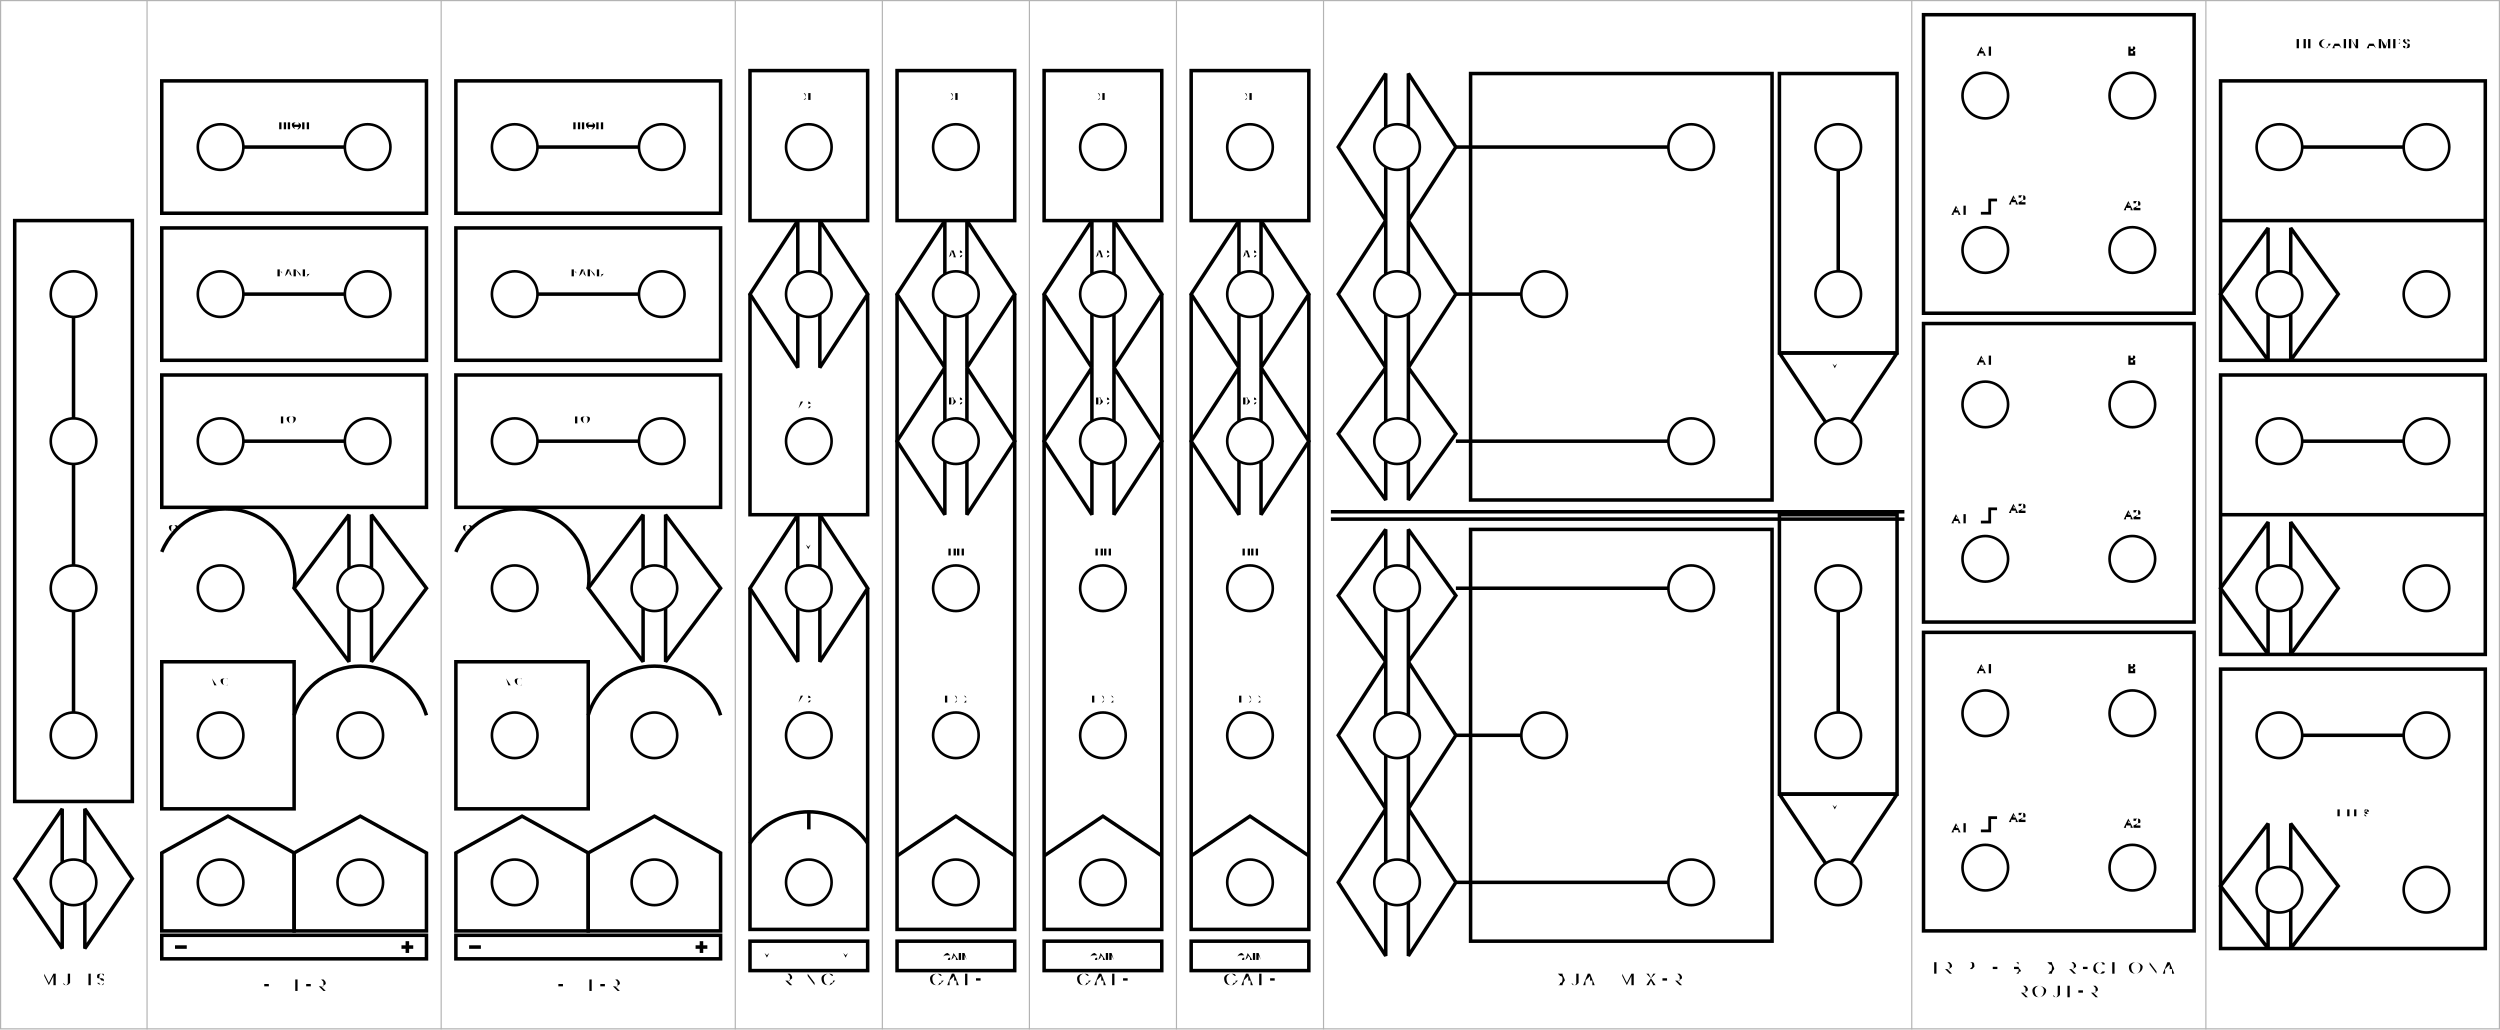
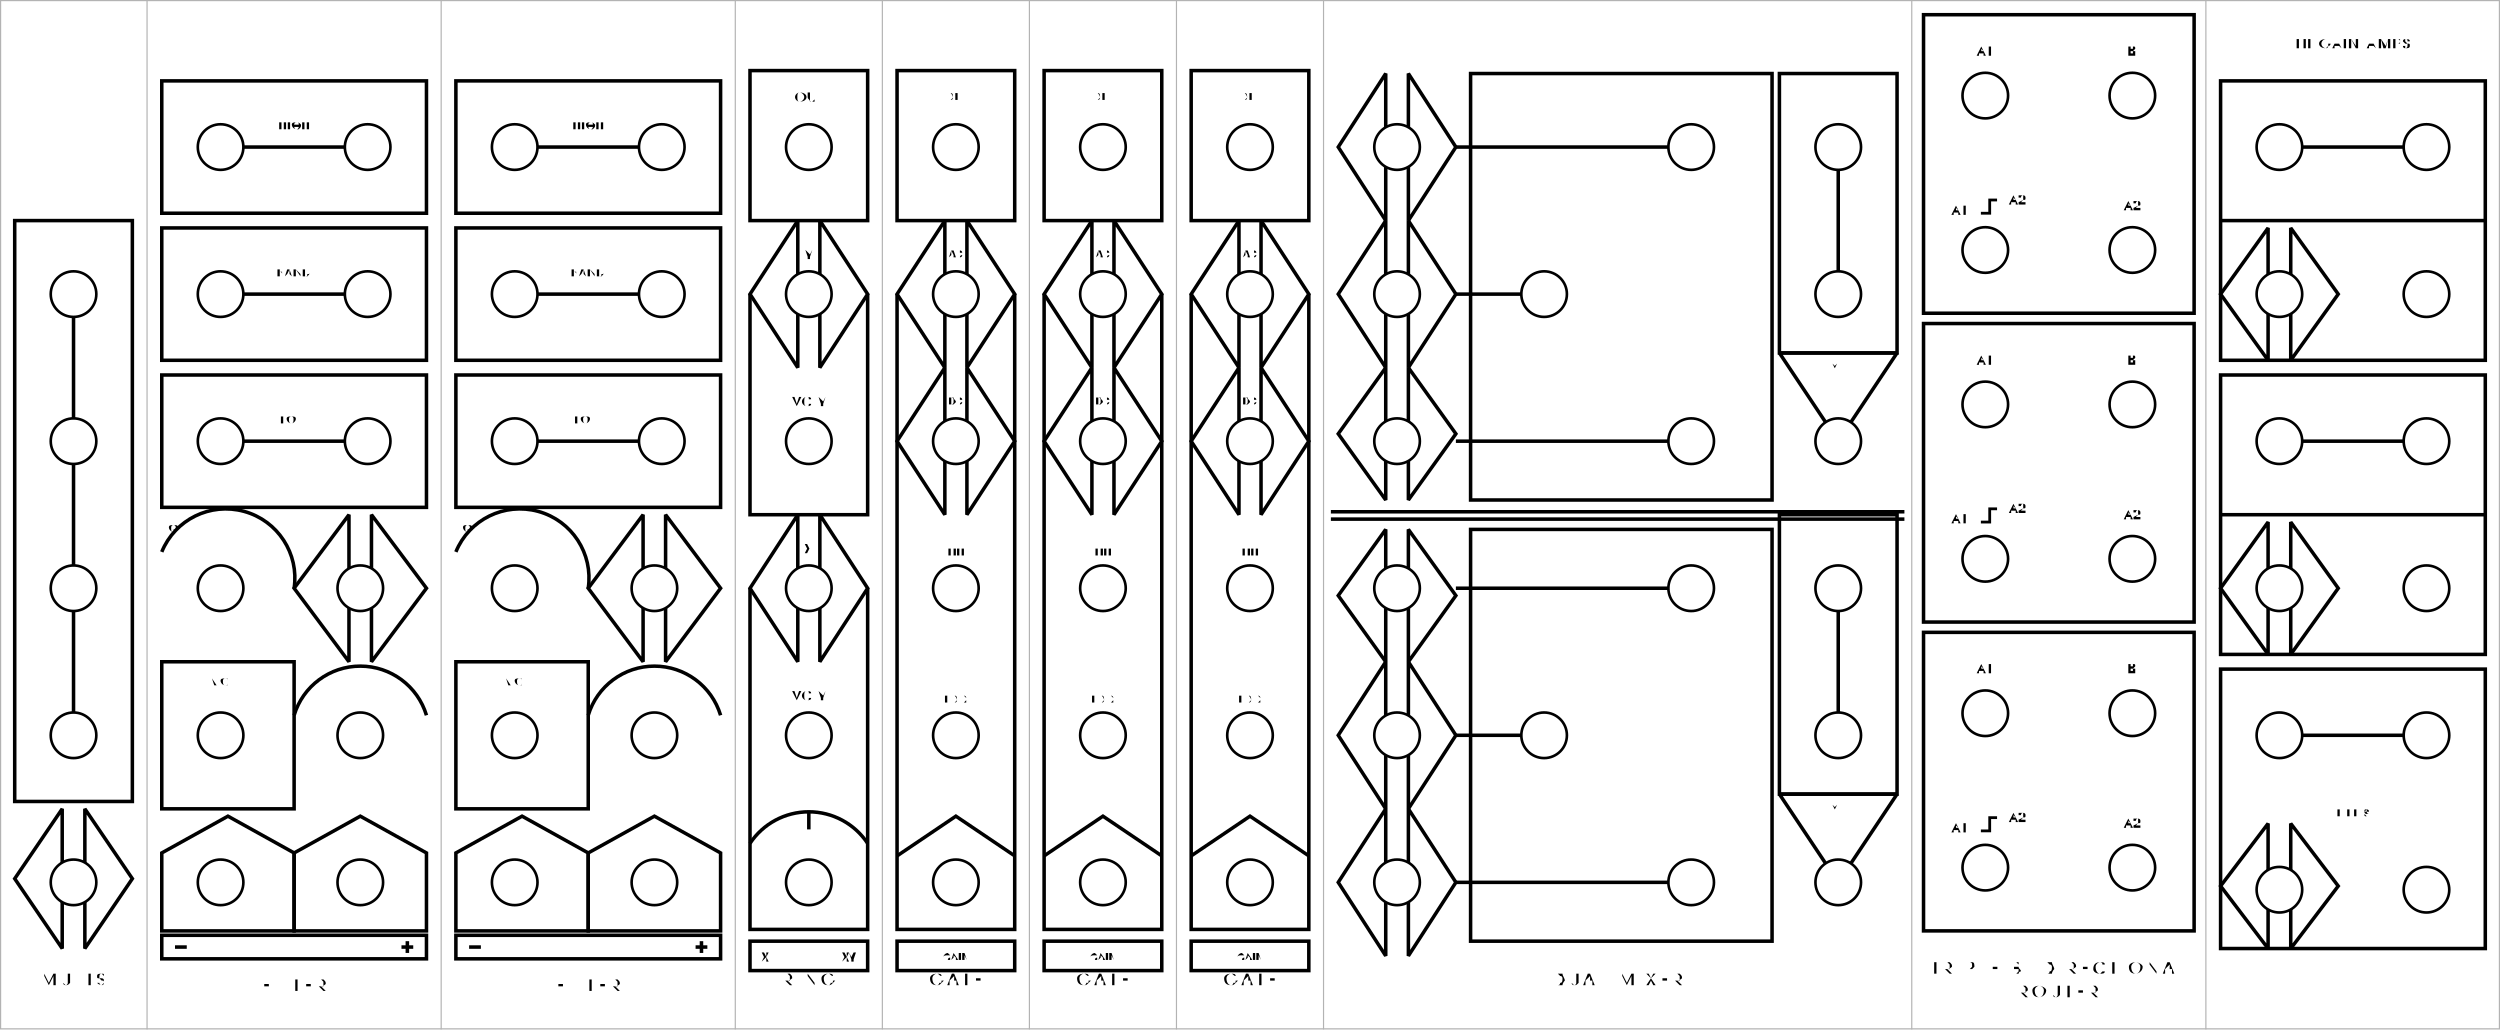
<svg xmlns="http://www.w3.org/2000/svg" width="17in" height="7in" viewBox="0 0 17 7">
  <rect x="0" y="0" width="17" height="7" fill="#ffffff" />
  <rect x="0.004" y="0.004" width="16.992" height="6.992" fill="none" stroke="#b3b3b3" stroke-width="0.008" />
  <g transform="translate(0,0)">
    <path d="M 0.1,1.5 L 0.9,1.5 L 0.9,5.45 L 0.1,5.45 Z" fill="none" stroke="#000000" stroke-width="0.024" stroke-linejoin="miter" stroke-miterlimit="1.5" stroke-linecap="butt" />
    <path d="M 0.5,2 L 0.5,5" fill="none" stroke="#000000" stroke-width="0.024" stroke-linejoin="miter" stroke-miterlimit="1.5" stroke-linecap="butt" />
    <path d="M 0.423,5.5 L 0.1,5.975 L 0.423,6.45 Z" fill="none" stroke="#000000" stroke-width="0.024" stroke-linejoin="miter" stroke-miterlimit="1.5" stroke-linecap="butt" />
    <path d="M 0.577,5.5 L 0.9,5.975 L 0.577,6.45 Z" fill="none" stroke="#000000" stroke-width="0.024" stroke-linejoin="miter" stroke-miterlimit="1.5" stroke-linecap="butt" />
    <circle cx="0.5" cy="2" r="0.155" fill="#ffffff" stroke="#000000" stroke-width="0.018" />
    <circle cx="0.5" cy="3" r="0.155" fill="#ffffff" stroke="#000000" stroke-width="0.018" />
    <circle cx="0.5" cy="4" r="0.155" fill="#ffffff" stroke="#000000" stroke-width="0.018" />
    <circle cx="0.5" cy="5" r="0.155" fill="#ffffff" stroke="#000000" stroke-width="0.018" />
    <circle cx="0.5" cy="6" r="0.155" fill="#ffffff" stroke="#000000" stroke-width="0.018" />
    <text x="0.5" y="6.7" font-family="Futura, 'Century Gothic', 'URW Gothic', 'Avant Garde', 'Liberation Sans', sans-serif" font-size="0.105" font-weight="normal" text-anchor="middle" fill="#000000" letter-spacing="0.03">MULTS</text>
  </g>
  <g transform="translate(1,0)">
    <path d="M 0.1,0.55 L 1.9,0.55 L 1.9,1.45 L 0.1,1.45 Z" fill="none" stroke="#000000" stroke-width="0.024" stroke-linejoin="miter" stroke-miterlimit="1.5" stroke-linecap="butt" />
    <text x="1" y="0.88" font-family="Futura, 'Century Gothic', 'URW Gothic', 'Avant Garde', 'Liberation Sans', sans-serif" font-size="0.07" font-weight="normal" text-anchor="middle" fill="#000000" letter-spacing="0.01">HIGH</text>
    <path d="M 0.5,1 L 1.5,1" fill="none" stroke="#000000" stroke-width="0.024" stroke-linejoin="miter" stroke-miterlimit="1.5" stroke-linecap="butt" />
    <path d="M 0.1,1.55 L 1.9,1.55 L 1.9,2.45 L 0.1,2.45 Z" fill="none" stroke="#000000" stroke-width="0.024" stroke-linejoin="miter" stroke-miterlimit="1.5" stroke-linecap="butt" />
    <text x="1" y="1.88" font-family="Futura, 'Century Gothic', 'URW Gothic', 'Avant Garde', 'Liberation Sans', sans-serif" font-size="0.07" font-weight="normal" text-anchor="middle" fill="#000000" letter-spacing="0.01">BAND</text>
    <path d="M 0.5,2 L 1.5,2" fill="none" stroke="#000000" stroke-width="0.024" stroke-linejoin="miter" stroke-miterlimit="1.5" stroke-linecap="butt" />
    <path d="M 0.1,2.55 L 1.9,2.55 L 1.9,3.45 L 0.1,3.45 Z" fill="none" stroke="#000000" stroke-width="0.024" stroke-linejoin="miter" stroke-miterlimit="1.5" stroke-linecap="butt" />
    <text x="1" y="2.88" font-family="Futura, 'Century Gothic', 'URW Gothic', 'Avant Garde', 'Liberation Sans', sans-serif" font-size="0.07" font-weight="normal" text-anchor="middle" fill="#000000" letter-spacing="0.01">LOW</text>
    <path d="M 0.5,3 L 1.5,3" fill="none" stroke="#000000" stroke-width="0.024" stroke-linejoin="miter" stroke-miterlimit="1.5" stroke-linecap="butt" />
    <path d="M 0.1,3.753 A 0.47,0.47 0 0 1 1,4" fill="none" stroke="#000000" stroke-width="0.024" stroke-linejoin="miter" stroke-miterlimit="1.5" stroke-linecap="butt" />
    <text x="0.18" y="3.62" font-family="Futura, 'Century Gothic', 'URW Gothic', 'Avant Garde', 'Liberation Sans', sans-serif" font-size="0.07" font-weight="normal" text-anchor="middle" fill="#000000" letter-spacing="0.01">Q</text>
    <path d="M 1.373,3.5 L 1,4 L 1.373,4.5 Z" fill="none" stroke="#000000" stroke-width="0.024" stroke-linejoin="miter" stroke-miterlimit="1.5" stroke-linecap="butt" />
    <path d="M 1.526,3.5 L 1.9,4 L 1.526,4.5 Z" fill="none" stroke="#000000" stroke-width="0.024" stroke-linejoin="miter" stroke-miterlimit="1.5" stroke-linecap="butt" />
    <path d="M 0.1,4.5 L 1,4.5 L 1,5.5 L 0.1,5.5 Z" fill="none" stroke="#000000" stroke-width="0.024" stroke-linejoin="miter" stroke-miterlimit="1.5" stroke-linecap="butt" />
    <text x="0.5" y="4.66" font-family="Futura, 'Century Gothic', 'URW Gothic', 'Avant Garde', 'Liberation Sans', sans-serif" font-size="0.07" font-weight="normal" text-anchor="middle" fill="#000000" letter-spacing="0.01">VC</text>
    <path d="M 1,4.864 A 0.47,0.47 0 0 1 1.9,4.864" fill="none" stroke="#000000" stroke-width="0.024" stroke-linejoin="miter" stroke-miterlimit="1.5" stroke-linecap="butt" />
    <path d="M 0.1,6.33 L 0.1,5.8 L 0.55,5.55 L 1,5.8 L 1,6.33 Z" fill="none" stroke="#000000" stroke-width="0.024" stroke-linejoin="miter" stroke-miterlimit="1.5" stroke-linecap="butt" />
    <path d="M 1,6.33 L 1,5.8 L 1.45,5.55 L 1.9,5.8 L 1.9,6.33 Z" fill="none" stroke="#000000" stroke-width="0.024" stroke-linejoin="miter" stroke-miterlimit="1.5" stroke-linecap="butt" />
    <path d="M 0.1,6.36 L 1.9,6.36 L 1.9,6.52 L 0.1,6.52 Z" fill="none" stroke="#000000" stroke-width="0.024" stroke-linejoin="miter" stroke-miterlimit="1.5" stroke-linecap="butt" />
    <path d="M 0.19,6.44 L 0.27,6.44" fill="none" stroke="#000000" stroke-width="0.024" stroke-linejoin="miter" stroke-miterlimit="1.5" stroke-linecap="butt" />
    <path d="M 1.73,6.44 L 1.81,6.44" fill="none" stroke="#000000" stroke-width="0.024" stroke-linejoin="miter" stroke-miterlimit="1.5" stroke-linecap="butt" />
    <path d="M 1.77,6.4 L 1.77,6.48" fill="none" stroke="#000000" stroke-width="0.024" stroke-linejoin="miter" stroke-miterlimit="1.5" stroke-linecap="butt" />
    <circle cx="0.5" cy="1" r="0.155" fill="#ffffff" stroke="#000000" stroke-width="0.018" />
    <circle cx="1.5" cy="1" r="0.155" fill="#ffffff" stroke="#000000" stroke-width="0.018" />
    <circle cx="0.5" cy="2" r="0.155" fill="#ffffff" stroke="#000000" stroke-width="0.018" />
    <circle cx="1.5" cy="2" r="0.155" fill="#ffffff" stroke="#000000" stroke-width="0.018" />
    <circle cx="0.5" cy="3" r="0.155" fill="#ffffff" stroke="#000000" stroke-width="0.018" />
    <circle cx="1.5" cy="3" r="0.155" fill="#ffffff" stroke="#000000" stroke-width="0.018" />
    <circle cx="0.5" cy="4" r="0.155" fill="#ffffff" stroke="#000000" stroke-width="0.018" />
    <circle cx="1.45" cy="4" r="0.155" fill="#ffffff" stroke="#000000" stroke-width="0.018" />
    <circle cx="0.5" cy="5" r="0.155" fill="#ffffff" stroke="#000000" stroke-width="0.018" />
    <circle cx="1.45" cy="5" r="0.155" fill="#ffffff" stroke="#000000" stroke-width="0.018" />
    <circle cx="0.5" cy="6" r="0.155" fill="#ffffff" stroke="#000000" stroke-width="0.018" />
    <circle cx="1.45" cy="6" r="0.155" fill="#ffffff" stroke="#000000" stroke-width="0.018" />
    <text x="1" y="6.74" font-family="Futura, 'Century Gothic', 'URW Gothic', 'Avant Garde', 'Liberation Sans', sans-serif" font-size="0.105" font-weight="normal" text-anchor="middle" fill="#000000" letter-spacing="0.03">FILTER</text>
  </g>
  <line x1="1" y1="0" x2="1" y2="7" stroke="#b3b3b3" stroke-width="0.008" />
  <g transform="translate(3,0)">
    <path d="M 0.1,0.55 L 1.9,0.55 L 1.9,1.45 L 0.1,1.45 Z" fill="none" stroke="#000000" stroke-width="0.024" stroke-linejoin="miter" stroke-miterlimit="1.5" stroke-linecap="butt" />
    <text x="1" y="0.88" font-family="Futura, 'Century Gothic', 'URW Gothic', 'Avant Garde', 'Liberation Sans', sans-serif" font-size="0.07" font-weight="normal" text-anchor="middle" fill="#000000" letter-spacing="0.01">HIGH</text>
    <path d="M 0.5,1 L 1.5,1" fill="none" stroke="#000000" stroke-width="0.024" stroke-linejoin="miter" stroke-miterlimit="1.5" stroke-linecap="butt" />
    <path d="M 0.1,1.55 L 1.9,1.55 L 1.9,2.45 L 0.1,2.45 Z" fill="none" stroke="#000000" stroke-width="0.024" stroke-linejoin="miter" stroke-miterlimit="1.5" stroke-linecap="butt" />
    <text x="1" y="1.88" font-family="Futura, 'Century Gothic', 'URW Gothic', 'Avant Garde', 'Liberation Sans', sans-serif" font-size="0.07" font-weight="normal" text-anchor="middle" fill="#000000" letter-spacing="0.01">BAND</text>
    <path d="M 0.5,2 L 1.5,2" fill="none" stroke="#000000" stroke-width="0.024" stroke-linejoin="miter" stroke-miterlimit="1.5" stroke-linecap="butt" />
    <path d="M 0.1,2.55 L 1.9,2.55 L 1.9,3.45 L 0.1,3.45 Z" fill="none" stroke="#000000" stroke-width="0.024" stroke-linejoin="miter" stroke-miterlimit="1.5" stroke-linecap="butt" />
    <text x="1" y="2.88" font-family="Futura, 'Century Gothic', 'URW Gothic', 'Avant Garde', 'Liberation Sans', sans-serif" font-size="0.07" font-weight="normal" text-anchor="middle" fill="#000000" letter-spacing="0.01">LOW</text>
    <path d="M 0.5,3 L 1.5,3" fill="none" stroke="#000000" stroke-width="0.024" stroke-linejoin="miter" stroke-miterlimit="1.5" stroke-linecap="butt" />
    <path d="M 0.1,3.753 A 0.47,0.47 0 0 1 1,4" fill="none" stroke="#000000" stroke-width="0.024" stroke-linejoin="miter" stroke-miterlimit="1.5" stroke-linecap="butt" />
    <text x="0.18" y="3.62" font-family="Futura, 'Century Gothic', 'URW Gothic', 'Avant Garde', 'Liberation Sans', sans-serif" font-size="0.07" font-weight="normal" text-anchor="middle" fill="#000000" letter-spacing="0.01">Q</text>
    <path d="M 1.373,3.5 L 1,4 L 1.373,4.5 Z" fill="none" stroke="#000000" stroke-width="0.024" stroke-linejoin="miter" stroke-miterlimit="1.5" stroke-linecap="butt" />
    <path d="M 1.526,3.5 L 1.9,4 L 1.526,4.5 Z" fill="none" stroke="#000000" stroke-width="0.024" stroke-linejoin="miter" stroke-miterlimit="1.5" stroke-linecap="butt" />
    <path d="M 0.1,4.5 L 1,4.5 L 1,5.5 L 0.1,5.5 Z" fill="none" stroke="#000000" stroke-width="0.024" stroke-linejoin="miter" stroke-miterlimit="1.5" stroke-linecap="butt" />
    <text x="0.5" y="4.66" font-family="Futura, 'Century Gothic', 'URW Gothic', 'Avant Garde', 'Liberation Sans', sans-serif" font-size="0.07" font-weight="normal" text-anchor="middle" fill="#000000" letter-spacing="0.01">VC</text>
    <path d="M 1,4.864 A 0.47,0.47 0 0 1 1.9,4.864" fill="none" stroke="#000000" stroke-width="0.024" stroke-linejoin="miter" stroke-miterlimit="1.5" stroke-linecap="butt" />
    <path d="M 0.1,6.33 L 0.1,5.8 L 0.55,5.55 L 1,5.8 L 1,6.33 Z" fill="none" stroke="#000000" stroke-width="0.024" stroke-linejoin="miter" stroke-miterlimit="1.5" stroke-linecap="butt" />
    <path d="M 1,6.33 L 1,5.8 L 1.45,5.55 L 1.9,5.8 L 1.9,6.33 Z" fill="none" stroke="#000000" stroke-width="0.024" stroke-linejoin="miter" stroke-miterlimit="1.5" stroke-linecap="butt" />
    <path d="M 0.1,6.36 L 1.9,6.36 L 1.9,6.52 L 0.1,6.52 Z" fill="none" stroke="#000000" stroke-width="0.024" stroke-linejoin="miter" stroke-miterlimit="1.5" stroke-linecap="butt" />
    <path d="M 0.19,6.44 L 0.27,6.44" fill="none" stroke="#000000" stroke-width="0.024" stroke-linejoin="miter" stroke-miterlimit="1.5" stroke-linecap="butt" />
    <path d="M 1.73,6.44 L 1.81,6.44" fill="none" stroke="#000000" stroke-width="0.024" stroke-linejoin="miter" stroke-miterlimit="1.5" stroke-linecap="butt" />
    <path d="M 1.77,6.4 L 1.77,6.48" fill="none" stroke="#000000" stroke-width="0.024" stroke-linejoin="miter" stroke-miterlimit="1.5" stroke-linecap="butt" />
    <circle cx="0.5" cy="1" r="0.155" fill="#ffffff" stroke="#000000" stroke-width="0.018" />
    <circle cx="1.5" cy="1" r="0.155" fill="#ffffff" stroke="#000000" stroke-width="0.018" />
    <circle cx="0.5" cy="2" r="0.155" fill="#ffffff" stroke="#000000" stroke-width="0.018" />
    <circle cx="1.5" cy="2" r="0.155" fill="#ffffff" stroke="#000000" stroke-width="0.018" />
    <circle cx="0.5" cy="3" r="0.155" fill="#ffffff" stroke="#000000" stroke-width="0.018" />
    <circle cx="1.5" cy="3" r="0.155" fill="#ffffff" stroke="#000000" stroke-width="0.018" />
    <circle cx="0.5" cy="4" r="0.155" fill="#ffffff" stroke="#000000" stroke-width="0.018" />
    <circle cx="1.45" cy="4" r="0.155" fill="#ffffff" stroke="#000000" stroke-width="0.018" />
    <circle cx="0.5" cy="5" r="0.155" fill="#ffffff" stroke="#000000" stroke-width="0.018" />
    <circle cx="1.45" cy="5" r="0.155" fill="#ffffff" stroke="#000000" stroke-width="0.018" />
    <circle cx="0.5" cy="6" r="0.155" fill="#ffffff" stroke="#000000" stroke-width="0.018" />
    <circle cx="1.45" cy="6" r="0.155" fill="#ffffff" stroke="#000000" stroke-width="0.018" />
    <text x="1" y="6.74" font-family="Futura, 'Century Gothic', 'URW Gothic', 'Avant Garde', 'Liberation Sans', sans-serif" font-size="0.105" font-weight="normal" text-anchor="middle" fill="#000000" letter-spacing="0.03">FILTER</text>
  </g>
  <line x1="3" y1="0" x2="3" y2="7" stroke="#b3b3b3" stroke-width="0.008" />
  <g transform="translate(5,0)">
    <path d="M 0.1,0.48 L 0.9,0.48 L 0.9,1.5 L 0.1,1.5 Z" fill="none" stroke="#000000" stroke-width="0.024" stroke-linejoin="miter" stroke-miterlimit="1.5" stroke-linecap="butt" />
-     <text x="0.5" y="0.68" font-family="Futura, 'Century Gothic', 'URW Gothic', 'Avant Garde', 'Liberation Sans', sans-serif" font-size="0.06" font-weight="normal" text-anchor="middle" fill="#000000" letter-spacing="0.01">OUT</text>
+     <text x="0.5" y="0.693" font-family="Futura, 'Century Gothic', 'URW Gothic', 'Avant Garde', 'Liberation Sans', sans-serif" font-size="0.085" font-weight="normal" text-anchor="middle" fill="#000000" letter-spacing="0.01">OUT</text>
    <path d="M 0.425,1.5 L 0.1,2 L 0.425,2.5 Z" fill="none" stroke="#000000" stroke-width="0.024" stroke-linejoin="miter" stroke-miterlimit="1.5" stroke-linecap="butt" />
    <path d="M 0.575,1.5 L 0.9,2 L 0.575,2.5 Z" fill="none" stroke="#000000" stroke-width="0.024" stroke-linejoin="miter" stroke-miterlimit="1.5" stroke-linecap="butt" />
-     <text x="0.5" y="1.75" font-family="Futura, 'Century Gothic', 'URW Gothic', 'Avant Garde', 'Liberation Sans', sans-serif" font-size="0.06" font-weight="normal" text-anchor="middle" fill="#000000">Y</text>
+     <text x="0.5" y="1.76" font-family="Futura, 'Century Gothic', 'URW Gothic', 'Avant Garde', 'Liberation Sans', sans-serif" font-size="0.085" font-weight="normal" text-anchor="middle" fill="#000000">Y</text>
    <path d="M 0.425,3.5 L 0.1,4 L 0.425,4.5 Z" fill="none" stroke="#000000" stroke-width="0.024" stroke-linejoin="miter" stroke-miterlimit="1.5" stroke-linecap="butt" />
    <path d="M 0.575,3.5 L 0.9,4 L 0.575,4.5 Z" fill="none" stroke="#000000" stroke-width="0.024" stroke-linejoin="miter" stroke-miterlimit="1.5" stroke-linecap="butt" />
-     <text x="0.5" y="3.75" font-family="Futura, 'Century Gothic', 'URW Gothic', 'Avant Garde', 'Liberation Sans', sans-serif" font-size="0.06" font-weight="normal" text-anchor="middle" fill="#000000">X</text>
+     <text x="0.5" y="3.76" font-family="Futura, 'Century Gothic', 'URW Gothic', 'Avant Garde', 'Liberation Sans', sans-serif" font-size="0.085" font-weight="normal" text-anchor="middle" fill="#000000">X</text>
    <path d="M 0.1,2 L 0.1,3.5 L 0.9,3.5 L 0.9,2" fill="none" stroke="#000000" stroke-width="0.024" stroke-linejoin="miter" stroke-miterlimit="1.5" stroke-linecap="butt" />
-     <text x="0.5" y="2.78" font-family="Futura, 'Century Gothic', 'URW Gothic', 'Avant Garde', 'Liberation Sans', sans-serif" font-size="0.06" font-weight="normal" text-anchor="middle" fill="#000000" letter-spacing="0.01">VC Y</text>
+     <text x="0.5" y="2.76" font-family="Futura, 'Century Gothic', 'URW Gothic', 'Avant Garde', 'Liberation Sans', sans-serif" font-size="0.085" font-weight="normal" text-anchor="middle" fill="#000000" letter-spacing="0.01">VC Y</text>
    <path d="M 0.1,4 L 0.1,6.32 L 0.9,6.32 L 0.9,4" fill="none" stroke="#000000" stroke-width="0.024" stroke-linejoin="miter" stroke-miterlimit="1.5" stroke-linecap="butt" />
-     <text x="0.5" y="4.78" font-family="Futura, 'Century Gothic', 'URW Gothic', 'Avant Garde', 'Liberation Sans', sans-serif" font-size="0.06" font-weight="normal" text-anchor="middle" fill="#000000" letter-spacing="0.01">VC Y</text>
+     <text x="0.5" y="4.76" font-family="Futura, 'Century Gothic', 'URW Gothic', 'Avant Garde', 'Liberation Sans', sans-serif" font-size="0.085" font-weight="normal" text-anchor="middle" fill="#000000" letter-spacing="0.01">VC Y</text>
    <path d="M 0.1,5.735 A 0.48,0.48 0 0 1 0.9,5.735" fill="none" stroke="#000000" stroke-width="0.024" stroke-linejoin="miter" stroke-miterlimit="1.5" stroke-linecap="butt" />
    <path d="M 0.5,5.52 L 0.5,5.64" fill="none" stroke="#000000" stroke-width="0.024" stroke-linejoin="miter" stroke-miterlimit="1.5" stroke-linecap="butt" />
    <path d="M 0.1,6.4 L 0.9,6.4 L 0.9,6.6 L 0.1,6.6 Z" fill="none" stroke="#000000" stroke-width="0.024" stroke-linejoin="miter" stroke-miterlimit="1.5" stroke-linecap="butt" />
-     <text x="0.2" y="6.53" font-family="Futura, 'Century Gothic', 'URW Gothic', 'Avant Garde', 'Liberation Sans', sans-serif" font-size="0.055" font-weight="normal" text-anchor="start" fill="#000000">X</text>
-     <text x="0.8" y="6.53" font-family="Futura, 'Century Gothic', 'URW Gothic', 'Avant Garde', 'Liberation Sans', sans-serif" font-size="0.055" font-weight="normal" text-anchor="end" fill="#000000">XY</text>
+     <text x="0.18" y="6.54" font-family="Futura, 'Century Gothic', 'URW Gothic', 'Avant Garde', 'Liberation Sans', sans-serif" font-size="0.075" font-weight="normal" text-anchor="start" fill="#000000">X</text>
+     <text x="0.82" y="6.54" font-family="Futura, 'Century Gothic', 'URW Gothic', 'Avant Garde', 'Liberation Sans', sans-serif" font-size="0.075" font-weight="normal" text-anchor="end" fill="#000000">XY</text>
    <circle cx="0.5" cy="1" r="0.155" fill="#ffffff" stroke="#000000" stroke-width="0.018" />
    <circle cx="0.5" cy="2" r="0.155" fill="#ffffff" stroke="#000000" stroke-width="0.018" />
    <circle cx="0.5" cy="4" r="0.155" fill="#ffffff" stroke="#000000" stroke-width="0.018" />
    <circle cx="0.5" cy="3" r="0.155" fill="#ffffff" stroke="#000000" stroke-width="0.018" />
    <circle cx="0.5" cy="5" r="0.155" fill="#ffffff" stroke="#000000" stroke-width="0.018" />
    <circle cx="0.5" cy="6" r="0.155" fill="#ffffff" stroke="#000000" stroke-width="0.018" />
    <text x="0.5" y="6.7" font-family="Futura, 'Century Gothic', 'URW Gothic', 'Avant Garde', 'Liberation Sans', sans-serif" font-size="0.105" font-weight="normal" text-anchor="middle" fill="#000000" letter-spacing="0.03">RING</text>
  </g>
  <line x1="5" y1="0" x2="5" y2="7" stroke="#b3b3b3" stroke-width="0.008" />
  <g transform="translate(6,0)">
    <path d="M 0.1,0.48 L 0.9,0.48 L 0.9,1.5 L 0.1,1.5 Z" fill="none" stroke="#000000" stroke-width="0.024" stroke-linejoin="miter" stroke-miterlimit="1.5" stroke-linecap="butt" />
    <text x="0.5" y="0.68" font-family="Futura, 'Century Gothic', 'URW Gothic', 'Avant Garde', 'Liberation Sans', sans-serif" font-size="0.06" font-weight="normal" text-anchor="middle" fill="#000000" letter-spacing="0.01">OUT</text>
    <path d="M 0.425,1.5 L 0.1,2 L 0.425,2.5 Z" fill="none" stroke="#000000" stroke-width="0.024" stroke-linejoin="miter" stroke-miterlimit="1.5" stroke-linecap="butt" />
    <path d="M 0.575,1.5 L 0.9,2 L 0.575,2.5 Z" fill="none" stroke="#000000" stroke-width="0.024" stroke-linejoin="miter" stroke-miterlimit="1.5" stroke-linecap="butt" />
    <text x="0.5" y="1.75" font-family="Futura, 'Century Gothic', 'URW Gothic', 'Avant Garde', 'Liberation Sans', sans-serif" font-size="0.06" font-weight="normal" text-anchor="middle" fill="#000000">AC</text>
    <path d="M 0.425,2.5 L 0.1,3 L 0.425,3.5 Z" fill="none" stroke="#000000" stroke-width="0.024" stroke-linejoin="miter" stroke-miterlimit="1.5" stroke-linecap="butt" />
    <path d="M 0.575,2.5 L 0.9,3 L 0.575,3.5 Z" fill="none" stroke="#000000" stroke-width="0.024" stroke-linejoin="miter" stroke-miterlimit="1.5" stroke-linecap="butt" />
    <text x="0.5" y="2.75" font-family="Futura, 'Century Gothic', 'URW Gothic', 'Avant Garde', 'Liberation Sans', sans-serif" font-size="0.06" font-weight="normal" text-anchor="middle" fill="#000000">DC</text>
    <path d="M 0.1,2 L 0.1,6.32 L 0.9,6.32 L 0.9,2" fill="none" stroke="#000000" stroke-width="0.024" stroke-linejoin="miter" stroke-miterlimit="1.5" stroke-linecap="butt" />
    <text x="0.5" y="3.78" font-family="Futura, 'Century Gothic', 'URW Gothic', 'Avant Garde', 'Liberation Sans', sans-serif" font-size="0.06" font-weight="normal" text-anchor="middle" fill="#000000" letter-spacing="0.01">LIN</text>
    <text x="0.5" y="4.78" font-family="Futura, 'Century Gothic', 'URW Gothic', 'Avant Garde', 'Liberation Sans', sans-serif" font-size="0.06" font-weight="normal" text-anchor="middle" fill="#000000" letter-spacing="0.01">LOG</text>
    <path d="M 0.1,5.82 L 0.5,5.55 L 0.9,5.82" fill="none" stroke="#000000" stroke-width="0.024" stroke-linejoin="miter" stroke-miterlimit="1.5" stroke-linecap="butt" />
    <path d="M 0.1,6.4 L 0.9,6.4 L 0.9,6.6 L 0.1,6.6 Z" fill="none" stroke="#000000" stroke-width="0.024" stroke-linejoin="miter" stroke-miterlimit="1.5" stroke-linecap="butt" />
    <text x="0.5" y="6.53" font-family="Futura, 'Century Gothic', 'URW Gothic', 'Avant Garde', 'Liberation Sans', sans-serif" font-size="0.055" font-weight="normal" text-anchor="middle" fill="#000000" letter-spacing="0.01">GAIN</text>
    <circle cx="0.5" cy="1" r="0.155" fill="#ffffff" stroke="#000000" stroke-width="0.018" />
    <circle cx="0.5" cy="2" r="0.155" fill="#ffffff" stroke="#000000" stroke-width="0.018" />
    <circle cx="0.5" cy="3" r="0.155" fill="#ffffff" stroke="#000000" stroke-width="0.018" />
    <circle cx="0.5" cy="4" r="0.155" fill="#ffffff" stroke="#000000" stroke-width="0.018" />
    <circle cx="0.5" cy="5" r="0.155" fill="#ffffff" stroke="#000000" stroke-width="0.018" />
    <circle cx="0.5" cy="6" r="0.155" fill="#ffffff" stroke="#000000" stroke-width="0.018" />
    <text x="0.5" y="6.7" font-family="Futura, 'Century Gothic', 'URW Gothic', 'Avant Garde', 'Liberation Sans', sans-serif" font-size="0.105" font-weight="normal" text-anchor="middle" fill="#000000" letter-spacing="0.03">GATE</text>
  </g>
  <line x1="6" y1="0" x2="6" y2="7" stroke="#b3b3b3" stroke-width="0.008" />
  <g transform="translate(7,0)">
    <path d="M 0.1,0.48 L 0.9,0.48 L 0.9,1.5 L 0.1,1.5 Z" fill="none" stroke="#000000" stroke-width="0.024" stroke-linejoin="miter" stroke-miterlimit="1.5" stroke-linecap="butt" />
    <text x="0.5" y="0.68" font-family="Futura, 'Century Gothic', 'URW Gothic', 'Avant Garde', 'Liberation Sans', sans-serif" font-size="0.06" font-weight="normal" text-anchor="middle" fill="#000000" letter-spacing="0.01">OUT</text>
    <path d="M 0.425,1.5 L 0.1,2 L 0.425,2.5 Z" fill="none" stroke="#000000" stroke-width="0.024" stroke-linejoin="miter" stroke-miterlimit="1.5" stroke-linecap="butt" />
    <path d="M 0.575,1.5 L 0.9,2 L 0.575,2.5 Z" fill="none" stroke="#000000" stroke-width="0.024" stroke-linejoin="miter" stroke-miterlimit="1.5" stroke-linecap="butt" />
    <text x="0.5" y="1.75" font-family="Futura, 'Century Gothic', 'URW Gothic', 'Avant Garde', 'Liberation Sans', sans-serif" font-size="0.06" font-weight="normal" text-anchor="middle" fill="#000000">AC</text>
    <path d="M 0.425,2.5 L 0.1,3 L 0.425,3.5 Z" fill="none" stroke="#000000" stroke-width="0.024" stroke-linejoin="miter" stroke-miterlimit="1.5" stroke-linecap="butt" />
    <path d="M 0.575,2.5 L 0.9,3 L 0.575,3.5 Z" fill="none" stroke="#000000" stroke-width="0.024" stroke-linejoin="miter" stroke-miterlimit="1.5" stroke-linecap="butt" />
    <text x="0.5" y="2.75" font-family="Futura, 'Century Gothic', 'URW Gothic', 'Avant Garde', 'Liberation Sans', sans-serif" font-size="0.06" font-weight="normal" text-anchor="middle" fill="#000000">DC</text>
    <path d="M 0.1,2 L 0.1,6.32 L 0.9,6.32 L 0.9,2" fill="none" stroke="#000000" stroke-width="0.024" stroke-linejoin="miter" stroke-miterlimit="1.5" stroke-linecap="butt" />
    <text x="0.5" y="3.78" font-family="Futura, 'Century Gothic', 'URW Gothic', 'Avant Garde', 'Liberation Sans', sans-serif" font-size="0.06" font-weight="normal" text-anchor="middle" fill="#000000" letter-spacing="0.01">LIN</text>
    <text x="0.5" y="4.78" font-family="Futura, 'Century Gothic', 'URW Gothic', 'Avant Garde', 'Liberation Sans', sans-serif" font-size="0.06" font-weight="normal" text-anchor="middle" fill="#000000" letter-spacing="0.01">LOG</text>
    <path d="M 0.1,5.82 L 0.5,5.55 L 0.9,5.82" fill="none" stroke="#000000" stroke-width="0.024" stroke-linejoin="miter" stroke-miterlimit="1.5" stroke-linecap="butt" />
    <path d="M 0.1,6.4 L 0.9,6.4 L 0.9,6.6 L 0.1,6.6 Z" fill="none" stroke="#000000" stroke-width="0.024" stroke-linejoin="miter" stroke-miterlimit="1.5" stroke-linecap="butt" />
    <text x="0.5" y="6.53" font-family="Futura, 'Century Gothic', 'URW Gothic', 'Avant Garde', 'Liberation Sans', sans-serif" font-size="0.055" font-weight="normal" text-anchor="middle" fill="#000000" letter-spacing="0.01">GAIN</text>
    <circle cx="0.5" cy="1" r="0.155" fill="#ffffff" stroke="#000000" stroke-width="0.018" />
    <circle cx="0.5" cy="2" r="0.155" fill="#ffffff" stroke="#000000" stroke-width="0.018" />
    <circle cx="0.5" cy="3" r="0.155" fill="#ffffff" stroke="#000000" stroke-width="0.018" />
    <circle cx="0.5" cy="4" r="0.155" fill="#ffffff" stroke="#000000" stroke-width="0.018" />
    <circle cx="0.5" cy="5" r="0.155" fill="#ffffff" stroke="#000000" stroke-width="0.018" />
    <circle cx="0.5" cy="6" r="0.155" fill="#ffffff" stroke="#000000" stroke-width="0.018" />
    <text x="0.5" y="6.7" font-family="Futura, 'Century Gothic', 'URW Gothic', 'Avant Garde', 'Liberation Sans', sans-serif" font-size="0.105" font-weight="normal" text-anchor="middle" fill="#000000" letter-spacing="0.03">GATE</text>
  </g>
  <line x1="7" y1="0" x2="7" y2="7" stroke="#b3b3b3" stroke-width="0.008" />
  <g transform="translate(8,0)">
    <path d="M 0.1,0.48 L 0.9,0.48 L 0.9,1.5 L 0.1,1.5 Z" fill="none" stroke="#000000" stroke-width="0.024" stroke-linejoin="miter" stroke-miterlimit="1.5" stroke-linecap="butt" />
    <text x="0.5" y="0.68" font-family="Futura, 'Century Gothic', 'URW Gothic', 'Avant Garde', 'Liberation Sans', sans-serif" font-size="0.06" font-weight="normal" text-anchor="middle" fill="#000000" letter-spacing="0.01">OUT</text>
    <path d="M 0.425,1.5 L 0.1,2 L 0.425,2.5 Z" fill="none" stroke="#000000" stroke-width="0.024" stroke-linejoin="miter" stroke-miterlimit="1.5" stroke-linecap="butt" />
    <path d="M 0.575,1.5 L 0.9,2 L 0.575,2.5 Z" fill="none" stroke="#000000" stroke-width="0.024" stroke-linejoin="miter" stroke-miterlimit="1.5" stroke-linecap="butt" />
    <text x="0.5" y="1.75" font-family="Futura, 'Century Gothic', 'URW Gothic', 'Avant Garde', 'Liberation Sans', sans-serif" font-size="0.06" font-weight="normal" text-anchor="middle" fill="#000000">AC</text>
    <path d="M 0.425,2.5 L 0.1,3 L 0.425,3.5 Z" fill="none" stroke="#000000" stroke-width="0.024" stroke-linejoin="miter" stroke-miterlimit="1.5" stroke-linecap="butt" />
    <path d="M 0.575,2.5 L 0.9,3 L 0.575,3.5 Z" fill="none" stroke="#000000" stroke-width="0.024" stroke-linejoin="miter" stroke-miterlimit="1.5" stroke-linecap="butt" />
    <text x="0.5" y="2.75" font-family="Futura, 'Century Gothic', 'URW Gothic', 'Avant Garde', 'Liberation Sans', sans-serif" font-size="0.06" font-weight="normal" text-anchor="middle" fill="#000000">DC</text>
    <path d="M 0.1,2 L 0.1,6.32 L 0.9,6.32 L 0.9,2" fill="none" stroke="#000000" stroke-width="0.024" stroke-linejoin="miter" stroke-miterlimit="1.5" stroke-linecap="butt" />
    <text x="0.5" y="3.78" font-family="Futura, 'Century Gothic', 'URW Gothic', 'Avant Garde', 'Liberation Sans', sans-serif" font-size="0.06" font-weight="normal" text-anchor="middle" fill="#000000" letter-spacing="0.01">LIN</text>
    <text x="0.5" y="4.78" font-family="Futura, 'Century Gothic', 'URW Gothic', 'Avant Garde', 'Liberation Sans', sans-serif" font-size="0.06" font-weight="normal" text-anchor="middle" fill="#000000" letter-spacing="0.01">LOG</text>
    <path d="M 0.1,5.82 L 0.5,5.55 L 0.9,5.82" fill="none" stroke="#000000" stroke-width="0.024" stroke-linejoin="miter" stroke-miterlimit="1.5" stroke-linecap="butt" />
    <path d="M 0.1,6.4 L 0.9,6.4 L 0.9,6.6 L 0.1,6.6 Z" fill="none" stroke="#000000" stroke-width="0.024" stroke-linejoin="miter" stroke-miterlimit="1.5" stroke-linecap="butt" />
    <text x="0.5" y="6.53" font-family="Futura, 'Century Gothic', 'URW Gothic', 'Avant Garde', 'Liberation Sans', sans-serif" font-size="0.055" font-weight="normal" text-anchor="middle" fill="#000000" letter-spacing="0.01">GAIN</text>
    <circle cx="0.5" cy="1" r="0.155" fill="#ffffff" stroke="#000000" stroke-width="0.018" />
    <circle cx="0.5" cy="2" r="0.155" fill="#ffffff" stroke="#000000" stroke-width="0.018" />
    <circle cx="0.5" cy="3" r="0.155" fill="#ffffff" stroke="#000000" stroke-width="0.018" />
    <circle cx="0.5" cy="4" r="0.155" fill="#ffffff" stroke="#000000" stroke-width="0.018" />
    <circle cx="0.5" cy="5" r="0.155" fill="#ffffff" stroke="#000000" stroke-width="0.018" />
    <circle cx="0.5" cy="6" r="0.155" fill="#ffffff" stroke="#000000" stroke-width="0.018" />
    <text x="0.5" y="6.7" font-family="Futura, 'Century Gothic', 'URW Gothic', 'Avant Garde', 'Liberation Sans', sans-serif" font-size="0.105" font-weight="normal" text-anchor="middle" fill="#000000" letter-spacing="0.03">GATE</text>
  </g>
  <line x1="8" y1="0" x2="8" y2="7" stroke="#b3b3b3" stroke-width="0.008" />
  <g transform="translate(9,0)">
    <path d="M 0.423,0.5 L 0.1,1 L 0.423,1.5 Z" fill="none" stroke="#000000" stroke-width="0.024" stroke-linejoin="miter" stroke-miterlimit="1.5" stroke-linecap="butt" />
    <path d="M 0.577,0.5 L 0.9,1 L 0.577,1.5 Z" fill="none" stroke="#000000" stroke-width="0.024" stroke-linejoin="miter" stroke-miterlimit="1.5" stroke-linecap="butt" />
    <path d="M 0.9,1 L 2.5,1" fill="none" stroke="#000000" stroke-width="0.024" stroke-linejoin="miter" stroke-miterlimit="1.5" stroke-linecap="butt" />
    <path d="M 0.423,1.5 L 0.1,2 L 0.423,2.5 Z" fill="none" stroke="#000000" stroke-width="0.024" stroke-linejoin="miter" stroke-miterlimit="1.5" stroke-linecap="butt" />
    <path d="M 0.577,1.5 L 0.9,2 L 0.577,2.5 Z" fill="none" stroke="#000000" stroke-width="0.024" stroke-linejoin="miter" stroke-miterlimit="1.5" stroke-linecap="butt" />
    <path d="M 0.9,2 L 1.5,2" fill="none" stroke="#000000" stroke-width="0.024" stroke-linejoin="miter" stroke-miterlimit="1.5" stroke-linecap="butt" />
    <path d="M 0.423,2.5 L 0.1,2.95 L 0.423,3.4 Z" fill="none" stroke="#000000" stroke-width="0.024" stroke-linejoin="miter" stroke-miterlimit="1.5" stroke-linecap="butt" />
    <path d="M 0.577,2.5 L 0.9,2.95 L 0.577,3.4 Z" fill="none" stroke="#000000" stroke-width="0.024" stroke-linejoin="miter" stroke-miterlimit="1.5" stroke-linecap="butt" />
    <path d="M 0.9,3 L 2.5,3" fill="none" stroke="#000000" stroke-width="0.024" stroke-linejoin="miter" stroke-miterlimit="1.5" stroke-linecap="butt" />
    <path d="M 3.1,0.5 L 3.9,0.5 L 3.9,2.4 L 3.1,2.4 Z" fill="none" stroke="#000000" stroke-width="0.024" stroke-linejoin="miter" stroke-miterlimit="1.5" stroke-linecap="butt" />
    <path d="M 3.5,1 L 3.5,2" fill="none" stroke="#000000" stroke-width="0.024" stroke-linejoin="miter" stroke-miterlimit="1.5" stroke-linecap="butt" />
    <path d="M 3.1,2.4 L 3.5,3 L 3.9,2.4 Z" fill="none" stroke="#000000" stroke-width="0.024" stroke-linejoin="miter" stroke-miterlimit="1.5" stroke-linecap="butt" />
    <text x="3.5" y="2.52" font-family="Futura, 'Century Gothic', 'URW Gothic', 'Avant Garde', 'Liberation Sans', sans-serif" font-size="0.06" font-weight="normal" text-anchor="middle" fill="#000000" letter-spacing="0.01">X1</text>
    <path d="M 1,0.5 L 3.05,0.5 L 3.05,3.4 L 1,3.4 Z" fill="none" stroke="#000000" stroke-width="0.024" stroke-linejoin="miter" stroke-miterlimit="1.5" stroke-linecap="butt" />
    <path d="M 0.423,3.6 L 0.1,4.05 L 0.423,4.5 Z" fill="none" stroke="#000000" stroke-width="0.024" stroke-linejoin="miter" stroke-miterlimit="1.5" stroke-linecap="butt" />
    <path d="M 0.577,3.6 L 0.9,4.05 L 0.577,4.5 Z" fill="none" stroke="#000000" stroke-width="0.024" stroke-linejoin="miter" stroke-miterlimit="1.5" stroke-linecap="butt" />
    <path d="M 0.9,4 L 2.5,4" fill="none" stroke="#000000" stroke-width="0.024" stroke-linejoin="miter" stroke-miterlimit="1.5" stroke-linecap="butt" />
    <path d="M 0.423,4.5 L 0.1,5 L 0.423,5.5 Z" fill="none" stroke="#000000" stroke-width="0.024" stroke-linejoin="miter" stroke-miterlimit="1.5" stroke-linecap="butt" />
    <path d="M 0.577,4.5 L 0.9,5 L 0.577,5.5 Z" fill="none" stroke="#000000" stroke-width="0.024" stroke-linejoin="miter" stroke-miterlimit="1.5" stroke-linecap="butt" />
    <path d="M 0.9,5 L 1.5,5" fill="none" stroke="#000000" stroke-width="0.024" stroke-linejoin="miter" stroke-miterlimit="1.5" stroke-linecap="butt" />
    <path d="M 0.423,5.5 L 0.1,6 L 0.423,6.5 Z" fill="none" stroke="#000000" stroke-width="0.024" stroke-linejoin="miter" stroke-miterlimit="1.5" stroke-linecap="butt" />
    <path d="M 0.577,5.5 L 0.9,6 L 0.577,6.5 Z" fill="none" stroke="#000000" stroke-width="0.024" stroke-linejoin="miter" stroke-miterlimit="1.5" stroke-linecap="butt" />
    <path d="M 0.9,6 L 2.5,6" fill="none" stroke="#000000" stroke-width="0.024" stroke-linejoin="miter" stroke-miterlimit="1.5" stroke-linecap="butt" />
    <path d="M 3.1,3.5 L 3.9,3.5 L 3.9,5.4 L 3.1,5.4 Z" fill="none" stroke="#000000" stroke-width="0.024" stroke-linejoin="miter" stroke-miterlimit="1.5" stroke-linecap="butt" />
    <path d="M 3.5,4 L 3.5,5" fill="none" stroke="#000000" stroke-width="0.024" stroke-linejoin="miter" stroke-miterlimit="1.5" stroke-linecap="butt" />
    <path d="M 3.1,5.4 L 3.5,6 L 3.9,5.4 Z" fill="none" stroke="#000000" stroke-width="0.024" stroke-linejoin="miter" stroke-miterlimit="1.5" stroke-linecap="butt" />
    <text x="3.5" y="5.52" font-family="Futura, 'Century Gothic', 'URW Gothic', 'Avant Garde', 'Liberation Sans', sans-serif" font-size="0.06" font-weight="normal" text-anchor="middle" fill="#000000" letter-spacing="0.01">X1</text>
    <path d="M 1,3.6 L 3.05,3.6 L 3.05,6.4 L 1,6.4 Z" fill="none" stroke="#000000" stroke-width="0.024" stroke-linejoin="miter" stroke-miterlimit="1.5" stroke-linecap="butt" />
    <path d="M 0.05,3.48 L 3.95,3.48" fill="none" stroke="#000000" stroke-width="0.024" stroke-linejoin="miter" stroke-miterlimit="1.5" stroke-linecap="butt" />
    <path d="M 0.05,3.53 L 3.95,3.53" fill="none" stroke="#000000" stroke-width="0.024" stroke-linejoin="miter" stroke-miterlimit="1.5" stroke-linecap="butt" />
    <circle cx="0.5" cy="1" r="0.155" fill="#ffffff" stroke="#000000" stroke-width="0.018" />
    <circle cx="2.5" cy="1" r="0.155" fill="#ffffff" stroke="#000000" stroke-width="0.018" />
    <circle cx="0.5" cy="2" r="0.155" fill="#ffffff" stroke="#000000" stroke-width="0.018" />
    <circle cx="1.5" cy="2" r="0.155" fill="#ffffff" stroke="#000000" stroke-width="0.018" />
    <circle cx="0.5" cy="3" r="0.155" fill="#ffffff" stroke="#000000" stroke-width="0.018" />
    <circle cx="2.5" cy="3" r="0.155" fill="#ffffff" stroke="#000000" stroke-width="0.018" />
    <circle cx="3.5" cy="1" r="0.155" fill="#ffffff" stroke="#000000" stroke-width="0.018" />
    <circle cx="3.5" cy="2" r="0.155" fill="#ffffff" stroke="#000000" stroke-width="0.018" />
    <circle cx="3.5" cy="3" r="0.155" fill="#ffffff" stroke="#000000" stroke-width="0.018" />
    <circle cx="0.5" cy="4" r="0.155" fill="#ffffff" stroke="#000000" stroke-width="0.018" />
    <circle cx="2.5" cy="4" r="0.155" fill="#ffffff" stroke="#000000" stroke-width="0.018" />
    <circle cx="0.5" cy="5" r="0.155" fill="#ffffff" stroke="#000000" stroke-width="0.018" />
    <circle cx="1.5" cy="5" r="0.155" fill="#ffffff" stroke="#000000" stroke-width="0.018" />
    <circle cx="0.5" cy="6" r="0.155" fill="#ffffff" stroke="#000000" stroke-width="0.018" />
    <circle cx="2.5" cy="6" r="0.155" fill="#ffffff" stroke="#000000" stroke-width="0.018" />
    <circle cx="3.5" cy="4" r="0.155" fill="#ffffff" stroke="#000000" stroke-width="0.018" />
    <circle cx="3.5" cy="5" r="0.155" fill="#ffffff" stroke="#000000" stroke-width="0.018" />
    <circle cx="3.5" cy="6" r="0.155" fill="#ffffff" stroke="#000000" stroke-width="0.018" />
    <text x="2" y="6.7" font-family="Futura, 'Century Gothic', 'URW Gothic', 'Avant Garde', 'Liberation Sans', sans-serif" font-size="0.105" font-weight="normal" text-anchor="middle" fill="#000000" letter-spacing="0.03">DUAL MIXER</text>
  </g>
  <line x1="9" y1="0" x2="9" y2="7" stroke="#b3b3b3" stroke-width="0.008" />
  <g transform="translate(13,0)">
    <path d="M 0.08,0.1 L 1.92,0.1 L 1.92,2.13 L 0.08,2.13 Z" fill="none" stroke="#000000" stroke-width="0.024" stroke-linejoin="miter" stroke-miterlimit="1.5" stroke-linecap="butt" />
    <text x="0.5" y="0.38" font-family="Futura, 'Century Gothic', 'URW Gothic', 'Avant Garde', 'Liberation Sans', sans-serif" font-size="0.09" font-weight="bold" text-anchor="middle" fill="#000000">A1</text>
    <text x="1.5" y="0.38" font-family="Futura, 'Century Gothic', 'URW Gothic', 'Avant Garde', 'Liberation Sans', sans-serif" font-size="0.09" font-weight="bold" text-anchor="middle" fill="#000000">B</text>
    <text x="0.33" y="1.46" font-family="Futura, 'Century Gothic', 'URW Gothic', 'Avant Garde', 'Liberation Sans', sans-serif" font-size="0.09" font-weight="bold" text-anchor="middle" fill="#000000">A1</text>
    <path d="M 0.47,1.45 L 0.53,1.45 L 0.53,1.36 L 0.58,1.36" fill="none" stroke="#000000" stroke-width="0.019" stroke-linejoin="miter" stroke-miterlimit="1.5" stroke-linecap="butt" />
    <text x="0.72" y="1.39" font-family="Futura, 'Century Gothic', 'URW Gothic', 'Avant Garde', 'Liberation Sans', sans-serif" font-size="0.09" font-weight="bold" text-anchor="middle" fill="#000000">A2</text>
    <text x="1.5" y="1.43" font-family="Futura, 'Century Gothic', 'URW Gothic', 'Avant Garde', 'Liberation Sans', sans-serif" font-size="0.09" font-weight="bold" text-anchor="middle" fill="#000000">A2</text>
    <path d="M 0.08,2.2 L 1.92,2.2 L 1.92,4.23 L 0.08,4.23 Z" fill="none" stroke="#000000" stroke-width="0.024" stroke-linejoin="miter" stroke-miterlimit="1.5" stroke-linecap="butt" />
    <text x="0.5" y="2.48" font-family="Futura, 'Century Gothic', 'URW Gothic', 'Avant Garde', 'Liberation Sans', sans-serif" font-size="0.09" font-weight="bold" text-anchor="middle" fill="#000000">A1</text>
    <text x="1.5" y="2.48" font-family="Futura, 'Century Gothic', 'URW Gothic', 'Avant Garde', 'Liberation Sans', sans-serif" font-size="0.09" font-weight="bold" text-anchor="middle" fill="#000000">B</text>
    <text x="0.33" y="3.56" font-family="Futura, 'Century Gothic', 'URW Gothic', 'Avant Garde', 'Liberation Sans', sans-serif" font-size="0.09" font-weight="bold" text-anchor="middle" fill="#000000">A1</text>
    <path d="M 0.47,3.55 L 0.53,3.55 L 0.53,3.46 L 0.58,3.46" fill="none" stroke="#000000" stroke-width="0.019" stroke-linejoin="miter" stroke-miterlimit="1.5" stroke-linecap="butt" />
    <text x="0.72" y="3.49" font-family="Futura, 'Century Gothic', 'URW Gothic', 'Avant Garde', 'Liberation Sans', sans-serif" font-size="0.09" font-weight="bold" text-anchor="middle" fill="#000000">A2</text>
    <text x="1.5" y="3.53" font-family="Futura, 'Century Gothic', 'URW Gothic', 'Avant Garde', 'Liberation Sans', sans-serif" font-size="0.09" font-weight="bold" text-anchor="middle" fill="#000000">A2</text>
    <path d="M 0.08,4.3 L 1.92,4.3 L 1.92,6.33 L 0.08,6.33 Z" fill="none" stroke="#000000" stroke-width="0.024" stroke-linejoin="miter" stroke-miterlimit="1.5" stroke-linecap="butt" />
    <text x="0.5" y="4.58" font-family="Futura, 'Century Gothic', 'URW Gothic', 'Avant Garde', 'Liberation Sans', sans-serif" font-size="0.09" font-weight="bold" text-anchor="middle" fill="#000000">A1</text>
    <text x="1.5" y="4.58" font-family="Futura, 'Century Gothic', 'URW Gothic', 'Avant Garde', 'Liberation Sans', sans-serif" font-size="0.09" font-weight="bold" text-anchor="middle" fill="#000000">B</text>
    <text x="0.33" y="5.66" font-family="Futura, 'Century Gothic', 'URW Gothic', 'Avant Garde', 'Liberation Sans', sans-serif" font-size="0.09" font-weight="bold" text-anchor="middle" fill="#000000">A1</text>
    <path d="M 0.47,5.65 L 0.53,5.65 L 0.53,5.56 L 0.58,5.56" fill="none" stroke="#000000" stroke-width="0.019" stroke-linejoin="miter" stroke-miterlimit="1.5" stroke-linecap="butt" />
    <text x="0.72" y="5.59" font-family="Futura, 'Century Gothic', 'URW Gothic', 'Avant Garde', 'Liberation Sans', sans-serif" font-size="0.09" font-weight="bold" text-anchor="middle" fill="#000000">A2</text>
    <text x="1.5" y="5.63" font-family="Futura, 'Century Gothic', 'URW Gothic', 'Avant Garde', 'Liberation Sans', sans-serif" font-size="0.09" font-weight="bold" text-anchor="middle" fill="#000000">A2</text>
    <text x="1" y="6.62" font-family="Futura, 'Century Gothic', 'URW Gothic', 'Avant Garde', 'Liberation Sans', sans-serif" font-size="0.105" font-weight="normal" text-anchor="middle" fill="#000000" letter-spacing="0.03">TRIPLE BI-DIRECTIONAL</text>
    <circle cx="0.5" cy="0.65" r="0.155" fill="#ffffff" stroke="#000000" stroke-width="0.018" />
    <circle cx="1.5" cy="0.65" r="0.155" fill="#ffffff" stroke="#000000" stroke-width="0.018" />
    <circle cx="0.5" cy="1.7" r="0.155" fill="#ffffff" stroke="#000000" stroke-width="0.018" />
    <circle cx="1.5" cy="1.7" r="0.155" fill="#ffffff" stroke="#000000" stroke-width="0.018" />
    <circle cx="0.5" cy="2.75" r="0.155" fill="#ffffff" stroke="#000000" stroke-width="0.018" />
    <circle cx="1.5" cy="2.75" r="0.155" fill="#ffffff" stroke="#000000" stroke-width="0.018" />
    <circle cx="0.5" cy="3.8" r="0.155" fill="#ffffff" stroke="#000000" stroke-width="0.018" />
    <circle cx="1.5" cy="3.8" r="0.155" fill="#ffffff" stroke="#000000" stroke-width="0.018" />
    <circle cx="0.5" cy="4.85" r="0.155" fill="#ffffff" stroke="#000000" stroke-width="0.018" />
    <circle cx="1.5" cy="4.85" r="0.155" fill="#ffffff" stroke="#000000" stroke-width="0.018" />
    <circle cx="0.5" cy="5.9" r="0.155" fill="#ffffff" stroke="#000000" stroke-width="0.018" />
    <circle cx="1.5" cy="5.9" r="0.155" fill="#ffffff" stroke="#000000" stroke-width="0.018" />
    <text x="1" y="6.78" font-family="Futura, 'Century Gothic', 'URW Gothic', 'Avant Garde', 'Liberation Sans', sans-serif" font-size="0.105" font-weight="normal" text-anchor="middle" fill="#000000" letter-spacing="0.03">ROUTER</text>
  </g>
  <line x1="13" y1="0" x2="13" y2="7" stroke="#b3b3b3" stroke-width="0.008" />
  <g transform="translate(15,0)">
    <path d="M 0.1,0.55 L 1.9,0.55 L 1.9,2.45 L 0.1,2.45 Z" fill="none" stroke="#000000" stroke-width="0.024" stroke-linejoin="miter" stroke-miterlimit="1.5" stroke-linecap="butt" />
    <path d="M 0.1,1.5 L 1.9,1.5" fill="none" stroke="#000000" stroke-width="0.024" stroke-linejoin="miter" stroke-miterlimit="1.5" stroke-linecap="butt" />
    <path d="M 0.5,1 L 1.5,1" fill="none" stroke="#000000" stroke-width="0.024" stroke-linejoin="miter" stroke-miterlimit="1.5" stroke-linecap="butt" />
    <path d="M 0.423,1.55 L 0.1,2 L 0.423,2.45 Z" fill="none" stroke="#000000" stroke-width="0.024" stroke-linejoin="miter" stroke-miterlimit="1.5" stroke-linecap="butt" />
    <path d="M 0.577,1.55 L 0.9,2 L 0.577,2.45 Z" fill="none" stroke="#000000" stroke-width="0.024" stroke-linejoin="miter" stroke-miterlimit="1.5" stroke-linecap="butt" />
    <path d="M 0.1,2.55 L 1.9,2.55 L 1.9,4.45 L 0.1,4.45 Z" fill="none" stroke="#000000" stroke-width="0.024" stroke-linejoin="miter" stroke-miterlimit="1.5" stroke-linecap="butt" />
    <path d="M 0.1,3.5 L 1.9,3.5" fill="none" stroke="#000000" stroke-width="0.024" stroke-linejoin="miter" stroke-miterlimit="1.5" stroke-linecap="butt" />
    <path d="M 0.5,3 L 1.5,3" fill="none" stroke="#000000" stroke-width="0.024" stroke-linejoin="miter" stroke-miterlimit="1.5" stroke-linecap="butt" />
    <path d="M 0.423,3.55 L 0.1,4 L 0.423,4.45 Z" fill="none" stroke="#000000" stroke-width="0.024" stroke-linejoin="miter" stroke-miterlimit="1.5" stroke-linecap="butt" />
    <path d="M 0.577,3.55 L 0.9,4 L 0.577,4.45 Z" fill="none" stroke="#000000" stroke-width="0.024" stroke-linejoin="miter" stroke-miterlimit="1.5" stroke-linecap="butt" />
    <path d="M 0.1,4.55 L 1.9,4.55 L 1.9,6.45 L 0.1,6.45 Z" fill="none" stroke="#000000" stroke-width="0.024" stroke-linejoin="miter" stroke-miterlimit="1.5" stroke-linecap="butt" />
    <text x="1" y="5.55" font-family="Futura, 'Century Gothic', 'URW Gothic', 'Avant Garde', 'Liberation Sans', sans-serif" font-size="0.06" font-weight="normal" text-anchor="middle" fill="#000000" letter-spacing="0.01">MULTS</text>
    <path d="M 0.5,5 L 1.5,5" fill="none" stroke="#000000" stroke-width="0.024" stroke-linejoin="miter" stroke-miterlimit="1.5" stroke-linecap="butt" />
    <path d="M 0.423,5.6 L 0.1,6.025 L 0.423,6.45 Z" fill="none" stroke="#000000" stroke-width="0.024" stroke-linejoin="miter" stroke-miterlimit="1.5" stroke-linecap="butt" />
    <path d="M 0.577,5.6 L 0.9,6.025 L 0.577,6.45 Z" fill="none" stroke="#000000" stroke-width="0.024" stroke-linejoin="miter" stroke-miterlimit="1.5" stroke-linecap="butt" />
    <circle cx="0.5" cy="1" r="0.155" fill="#ffffff" stroke="#000000" stroke-width="0.018" />
    <circle cx="1.5" cy="1" r="0.155" fill="#ffffff" stroke="#000000" stroke-width="0.018" />
    <circle cx="0.5" cy="2" r="0.155" fill="#ffffff" stroke="#000000" stroke-width="0.018" />
    <circle cx="1.5" cy="2" r="0.155" fill="#ffffff" stroke="#000000" stroke-width="0.018" />
    <circle cx="0.5" cy="3" r="0.155" fill="#ffffff" stroke="#000000" stroke-width="0.018" />
    <circle cx="1.5" cy="3" r="0.155" fill="#ffffff" stroke="#000000" stroke-width="0.018" />
    <circle cx="0.5" cy="4" r="0.155" fill="#ffffff" stroke="#000000" stroke-width="0.018" />
    <circle cx="1.5" cy="4" r="0.155" fill="#ffffff" stroke="#000000" stroke-width="0.018" />
    <circle cx="0.5" cy="5" r="0.155" fill="#ffffff" stroke="#000000" stroke-width="0.018" />
    <circle cx="1.5" cy="5" r="0.155" fill="#ffffff" stroke="#000000" stroke-width="0.018" />
    <circle cx="0.5" cy="6.05" r="0.155" fill="#ffffff" stroke="#000000" stroke-width="0.018" />
    <circle cx="1.5" cy="6.05" r="0.155" fill="#ffffff" stroke="#000000" stroke-width="0.018" />
    <text x="1" y="0.33" font-family="Futura, 'Century Gothic', 'URW Gothic', 'Avant Garde', 'Liberation Sans', sans-serif" font-size="0.09" font-weight="normal" text-anchor="middle" fill="#000000" letter-spacing="0.015">HI GAIN AMPS</text>
  </g>
  <line x1="15" y1="0" x2="15" y2="7" stroke="#b3b3b3" stroke-width="0.008" />
</svg>
